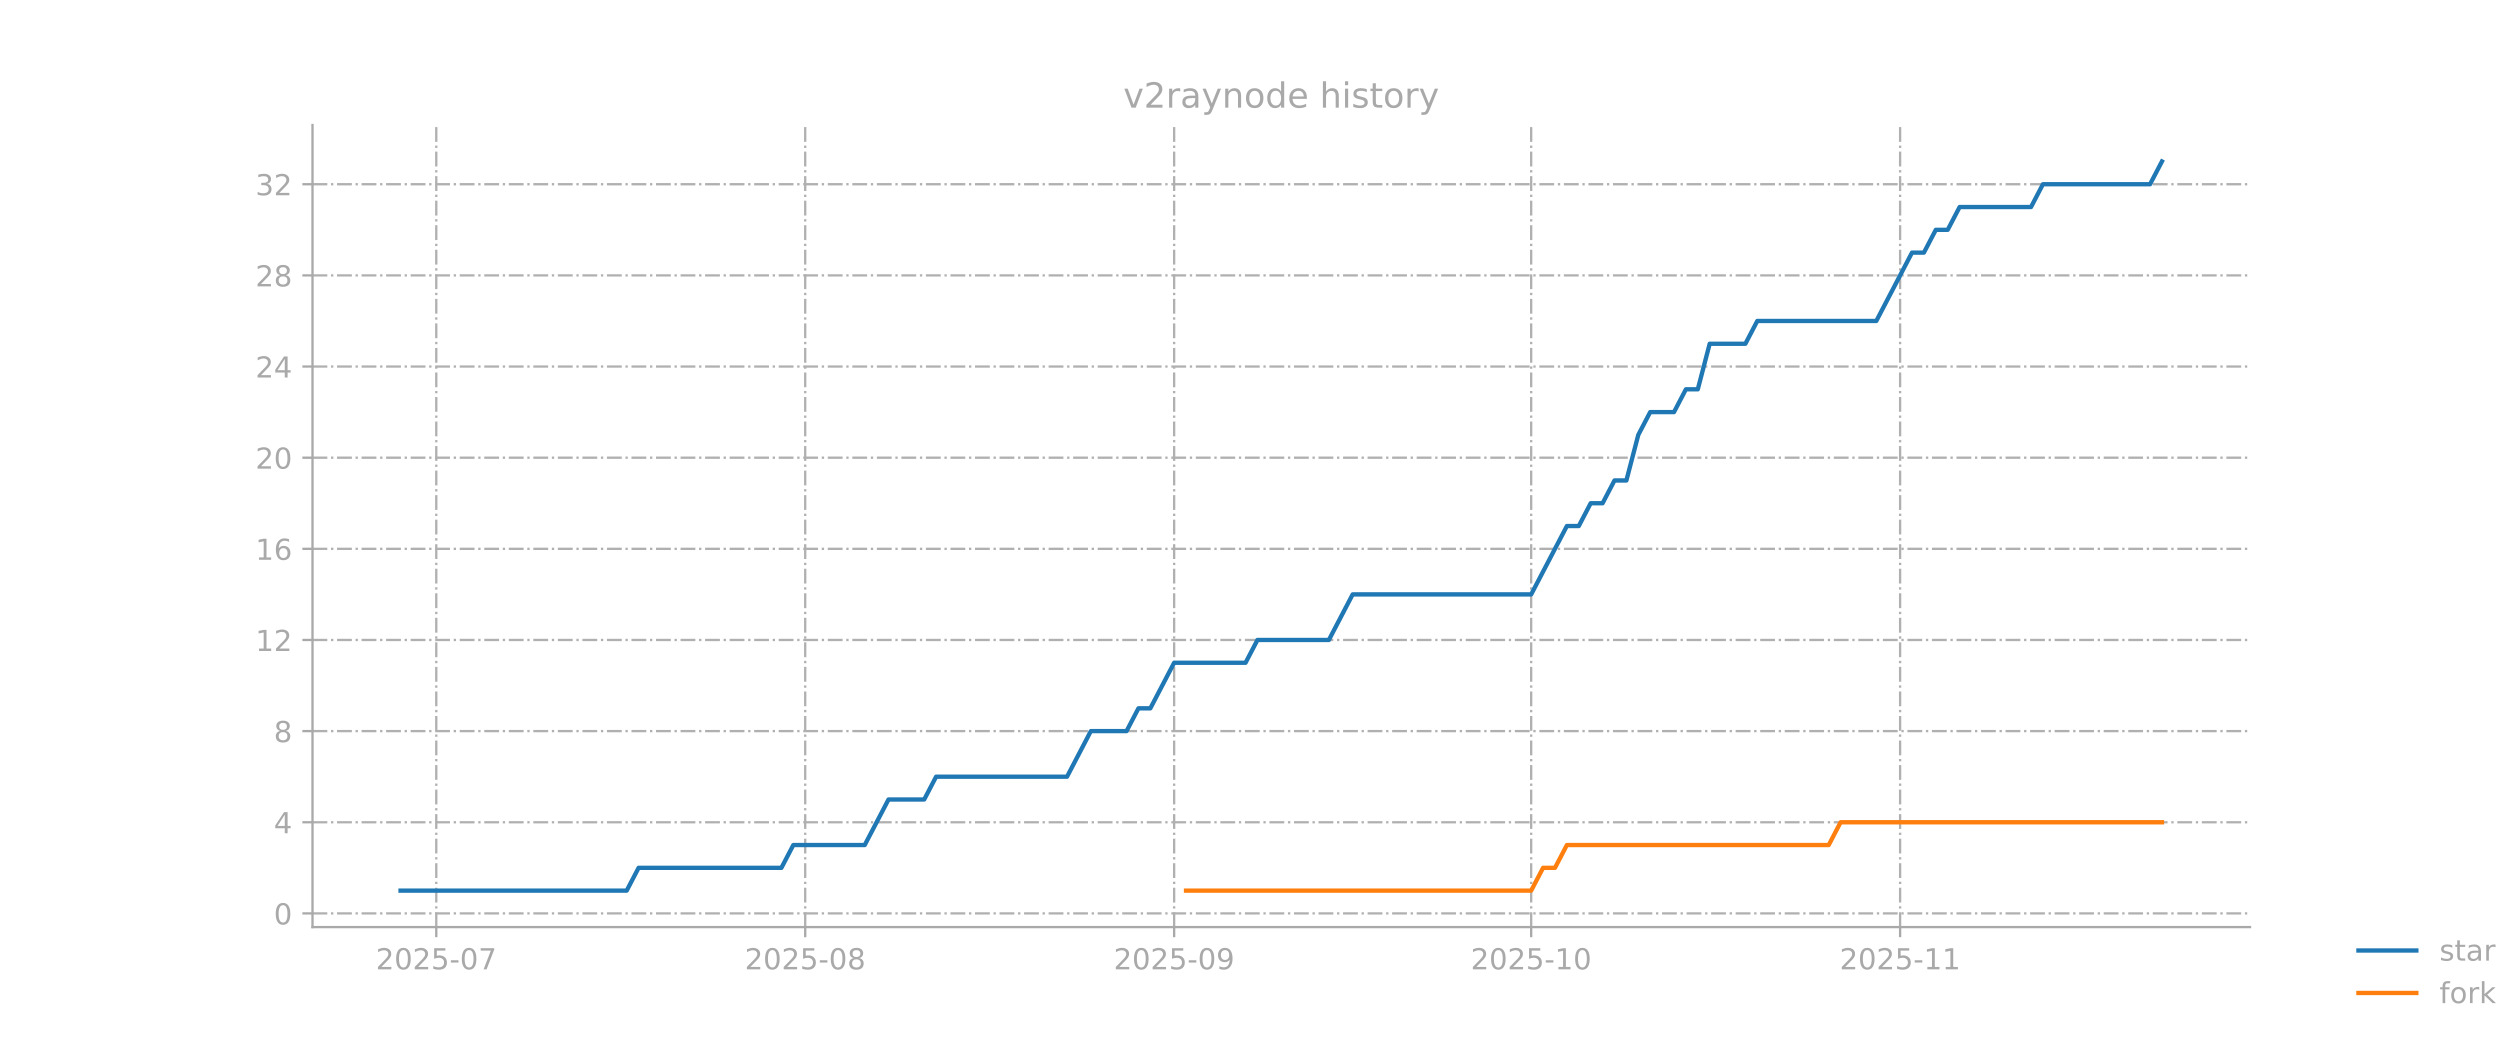
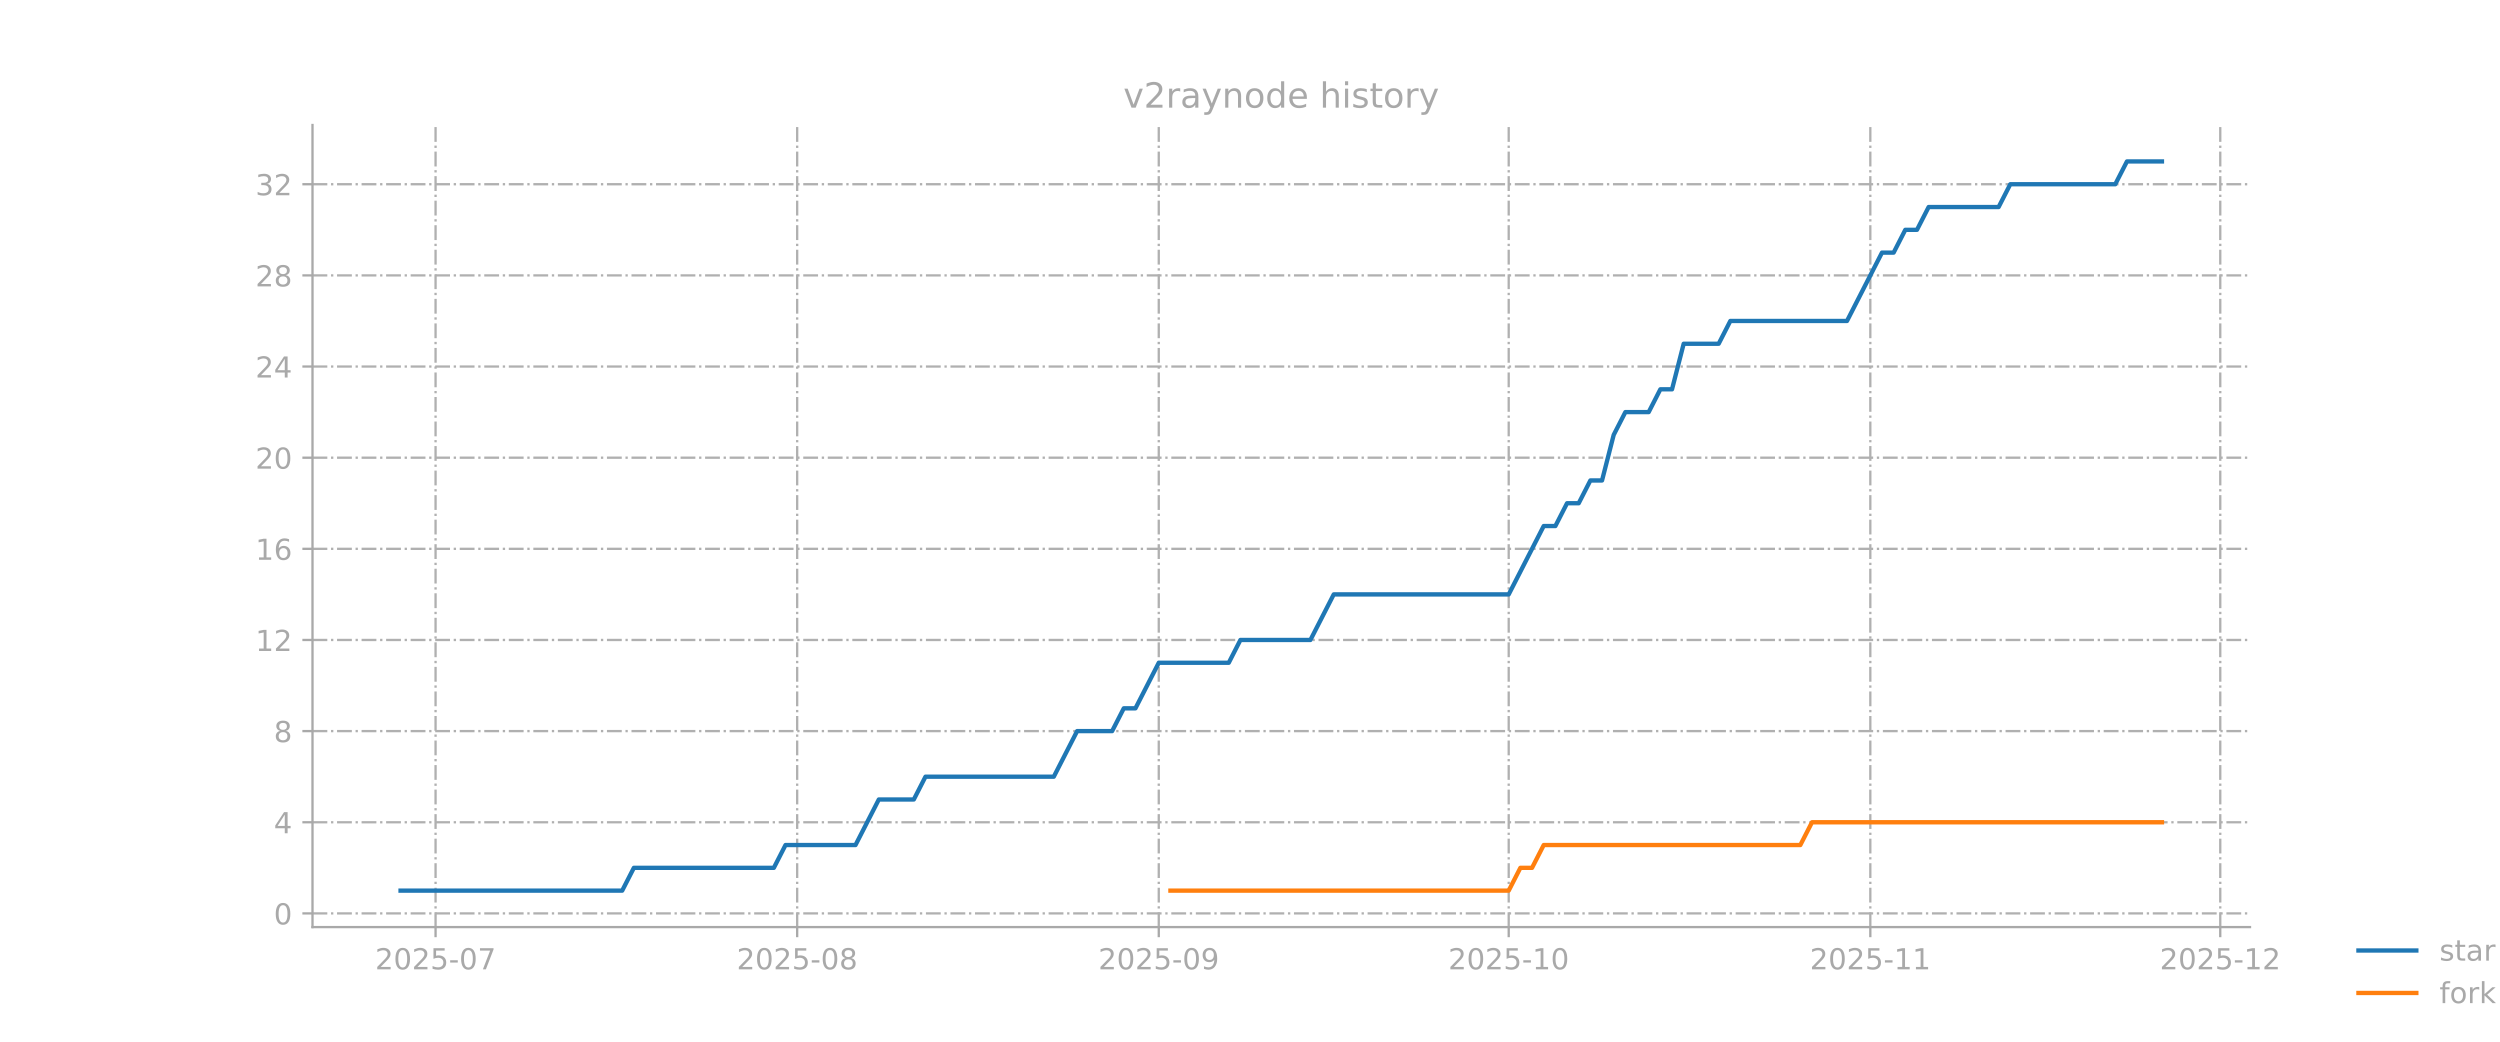
<svg xmlns="http://www.w3.org/2000/svg" xmlns:xlink="http://www.w3.org/1999/xlink" width="864pt" height="360pt" viewBox="0 0 864 360" version="1.1">
  <defs>
    <style type="text/css">*{stroke-linejoin: round; stroke-linecap: butt}</style>
  </defs>
  <g id="figure_1">
    <g id="patch_1">
      <path d="M 0 360  L 864 360  L 864 0  L 0 0  L 0 360  z " style="fill: none; opacity: 0" />
    </g>
    <g id="axes_1">
      <g id="patch_2">
        <path d="M 108 320.4  L 777.6 320.4  L 777.6 43.2  L 108 43.2  L 108 320.4  z " style="fill: none; opacity: 0" />
      </g>
      <g id="matplotlib.axis_1">
        <g id="xtick_1">
          <g id="line2d_1">
-             <path d="M 150.775 320.4  L 150.775 43.2  " clip-path="url(#p8d66e7824c)" style="fill: none; stroke-dasharray: 5.12,1.28,0.8,1.28; stroke-dashoffset: 0; stroke: #b0b0b0; stroke-width: 0.8" />
+             <path d="M 150.53 320.4  L 150.53 43.2  " clip-path="url(#p0780a339f0)" style="fill: none; stroke-dasharray: 5.12,1.28,0.8,1.28; stroke-dashoffset: 0; stroke: #b0b0b0; stroke-width: 0.8" />
          </g>
          <g id="line2d_2">
            <defs>
-               <path id="m108927c6dc" d="M 0 0  L 0 3.5  " style="stroke: #a9a9a9; stroke-width: 0.8" />
+               <path id="mdb9dca6207" d="M 0 0  L 0 3.5  " style="stroke: #a9a9a9; stroke-width: 0.8" />
            </defs>
            <g>
-               <use xlink:href="#m108927c6dc" x="150.775" y="320.4" style="fill: #a9a9a9; stroke: #a9a9a9; stroke-width: 0.8" />
+               <use xlink:href="#mdb9dca6207" x="150.53" y="320.4" style="fill: #a9a9a9; stroke: #a9a9a9; stroke-width: 0.8" />
            </g>
          </g>
          <g id="text_1">
-             <g style="fill: #a9a9a9" transform="translate(129.884 334.9984) scale(0.1 -0.1)">
+             <g style="fill: #a9a9a9" transform="translate(129.6389 334.9984) scale(0.1 -0.1)">
              <defs>
                <path id="DejaVuSans-32" d="M 1228 531  L 3431 531  L 3431 0  L 469 0  L 469 531  Q 828 903 1448 1529  Q 2069 2156 2228 2338  Q 2531 2678 2651 2914  Q 2772 3150 2772 3378  Q 2772 3750 2511 3984  Q 2250 4219 1831 4219  Q 1534 4219 1204 4116  Q 875 4013 500 3803  L 500 4441  Q 881 4594 1212 4672  Q 1544 4750 1819 4750  Q 2544 4750 2975 4387  Q 3406 4025 3406 3419  Q 3406 3131 3298 2873  Q 3191 2616 2906 2266  Q 2828 2175 2409 1742  Q 1991 1309 1228 531  z " transform="scale(0.015625)" />
                <path id="DejaVuSans-30" d="M 2034 4250  Q 1547 4250 1301 3770  Q 1056 3291 1056 2328  Q 1056 1369 1301 889  Q 1547 409 2034 409  Q 2525 409 2770 889  Q 3016 1369 3016 2328  Q 3016 3291 2770 3770  Q 2525 4250 2034 4250  z M 2034 4750  Q 2819 4750 3233 4129  Q 3647 3509 3647 2328  Q 3647 1150 3233 529  Q 2819 -91 2034 -91  Q 1250 -91 836 529  Q 422 1150 422 2328  Q 422 3509 836 4129  Q 1250 4750 2034 4750  z " transform="scale(0.015625)" />
                <path id="DejaVuSans-35" d="M 691 4666  L 3169 4666  L 3169 4134  L 1269 4134  L 1269 2991  Q 1406 3038 1543 3061  Q 1681 3084 1819 3084  Q 2600 3084 3056 2656  Q 3513 2228 3513 1497  Q 3513 744 3044 326  Q 2575 -91 1722 -91  Q 1428 -91 1123 -41  Q 819 9 494 109  L 494 744  Q 775 591 1075 516  Q 1375 441 1709 441  Q 2250 441 2565 725  Q 2881 1009 2881 1497  Q 2881 1984 2565 2268  Q 2250 2553 1709 2553  Q 1456 2553 1204 2497  Q 953 2441 691 2322  L 691 4666  z " transform="scale(0.015625)" />
                <path id="DejaVuSans-2d" d="M 313 2009  L 1997 2009  L 1997 1497  L 313 1497  L 313 2009  z " transform="scale(0.015625)" />
                <path id="DejaVuSans-37" d="M 525 4666  L 3525 4666  L 3525 4397  L 1831 0  L 1172 0  L 2766 4134  L 525 4134  L 525 4666  z " transform="scale(0.015625)" />
              </defs>
              <use xlink:href="#DejaVuSans-32" />
              <use xlink:href="#DejaVuSans-30" transform="translate(63.62305 0)" />
              <use xlink:href="#DejaVuSans-32" transform="translate(127.2461 0)" />
              <use xlink:href="#DejaVuSans-35" transform="translate(190.8691 0)" />
              <use xlink:href="#DejaVuSans-2d" transform="translate(254.4922 0)" />
              <use xlink:href="#DejaVuSans-30" transform="translate(290.5762 0)" />
              <use xlink:href="#DejaVuSans-37" transform="translate(354.1992 0)" />
            </g>
          </g>
        </g>
        <g id="xtick_2">
          <g id="line2d_3">
-             <path d="M 278.279 320.4  L 278.279 43.2  " clip-path="url(#p8d66e7824c)" style="fill: none; stroke-dasharray: 5.12,1.28,0.8,1.28; stroke-dashoffset: 0; stroke: #b0b0b0; stroke-width: 0.8" />
+             <path d="M 275.501 320.4  L 275.501 43.2  " clip-path="url(#p0780a339f0)" style="fill: none; stroke-dasharray: 5.12,1.28,0.8,1.28; stroke-dashoffset: 0; stroke: #b0b0b0; stroke-width: 0.8" />
          </g>
          <g id="line2d_4">
            <g>
-               <use xlink:href="#m108927c6dc" x="278.279" y="320.4" style="fill: #a9a9a9; stroke: #a9a9a9; stroke-width: 0.8" />
+               <use xlink:href="#mdb9dca6207" x="275.501" y="320.4" style="fill: #a9a9a9; stroke: #a9a9a9; stroke-width: 0.8" />
            </g>
          </g>
          <g id="text_2">
-             <g style="fill: #a9a9a9" transform="translate(257.3877 334.9984) scale(0.1 -0.1)">
+             <g style="fill: #a9a9a9" transform="translate(254.6094 334.9984) scale(0.1 -0.1)">
              <defs>
                <path id="DejaVuSans-38" d="M 2034 2216  Q 1584 2216 1326 1975  Q 1069 1734 1069 1313  Q 1069 891 1326 650  Q 1584 409 2034 409  Q 2484 409 2743 651  Q 3003 894 3003 1313  Q 3003 1734 2745 1975  Q 2488 2216 2034 2216  z M 1403 2484  Q 997 2584 770 2862  Q 544 3141 544 3541  Q 544 4100 942 4425  Q 1341 4750 2034 4750  Q 2731 4750 3128 4425  Q 3525 4100 3525 3541  Q 3525 3141 3298 2862  Q 3072 2584 2669 2484  Q 3125 2378 3379 2068  Q 3634 1759 3634 1313  Q 3634 634 3220 271  Q 2806 -91 2034 -91  Q 1263 -91 848 271  Q 434 634 434 1313  Q 434 1759 690 2068  Q 947 2378 1403 2484  z M 1172 3481  Q 1172 3119 1398 2916  Q 1625 2713 2034 2713  Q 2441 2713 2670 2916  Q 2900 3119 2900 3481  Q 2900 3844 2670 4047  Q 2441 4250 2034 4250  Q 1625 4250 1398 4047  Q 1172 3844 1172 3481  z " transform="scale(0.015625)" />
              </defs>
              <use xlink:href="#DejaVuSans-32" />
              <use xlink:href="#DejaVuSans-30" transform="translate(63.62305 0)" />
              <use xlink:href="#DejaVuSans-32" transform="translate(127.2461 0)" />
              <use xlink:href="#DejaVuSans-35" transform="translate(190.8691 0)" />
              <use xlink:href="#DejaVuSans-2d" transform="translate(254.4922 0)" />
              <use xlink:href="#DejaVuSans-30" transform="translate(290.5762 0)" />
              <use xlink:href="#DejaVuSans-38" transform="translate(354.1992 0)" />
            </g>
          </g>
        </g>
        <g id="xtick_3">
          <g id="line2d_5">
-             <path d="M 405.783 320.4  L 405.783 43.2  " clip-path="url(#p8d66e7824c)" style="fill: none; stroke-dasharray: 5.12,1.28,0.8,1.28; stroke-dashoffset: 0; stroke: #b0b0b0; stroke-width: 0.8" />
+             <path d="M 400.471 320.4  L 400.471 43.2  " clip-path="url(#p0780a339f0)" style="fill: none; stroke-dasharray: 5.12,1.28,0.8,1.28; stroke-dashoffset: 0; stroke: #b0b0b0; stroke-width: 0.8" />
          </g>
          <g id="line2d_6">
            <g>
-               <use xlink:href="#m108927c6dc" x="405.783" y="320.4" style="fill: #a9a9a9; stroke: #a9a9a9; stroke-width: 0.8" />
+               <use xlink:href="#mdb9dca6207" x="400.471" y="320.4" style="fill: #a9a9a9; stroke: #a9a9a9; stroke-width: 0.8" />
            </g>
          </g>
          <g id="text_3">
-             <g style="fill: #a9a9a9" transform="translate(384.8914 334.9984) scale(0.1 -0.1)">
+             <g style="fill: #a9a9a9" transform="translate(379.5799 334.9984) scale(0.1 -0.1)">
              <defs>
                <path id="DejaVuSans-39" d="M 703 97  L 703 672  Q 941 559 1184 500  Q 1428 441 1663 441  Q 2288 441 2617 861  Q 2947 1281 2994 2138  Q 2813 1869 2534 1725  Q 2256 1581 1919 1581  Q 1219 1581 811 2004  Q 403 2428 403 3163  Q 403 3881 828 4315  Q 1253 4750 1959 4750  Q 2769 4750 3195 4129  Q 3622 3509 3622 2328  Q 3622 1225 3098 567  Q 2575 -91 1691 -91  Q 1453 -91 1209 -44  Q 966 3 703 97  z M 1959 2075  Q 2384 2075 2632 2365  Q 2881 2656 2881 3163  Q 2881 3666 2632 3958  Q 2384 4250 1959 4250  Q 1534 4250 1286 3958  Q 1038 3666 1038 3163  Q 1038 2656 1286 2365  Q 1534 2075 1959 2075  z " transform="scale(0.015625)" />
              </defs>
              <use xlink:href="#DejaVuSans-32" />
              <use xlink:href="#DejaVuSans-30" transform="translate(63.62305 0)" />
              <use xlink:href="#DejaVuSans-32" transform="translate(127.2461 0)" />
              <use xlink:href="#DejaVuSans-35" transform="translate(190.8691 0)" />
              <use xlink:href="#DejaVuSans-2d" transform="translate(254.4922 0)" />
              <use xlink:href="#DejaVuSans-30" transform="translate(290.5762 0)" />
              <use xlink:href="#DejaVuSans-39" transform="translate(354.1992 0)" />
            </g>
          </g>
        </g>
        <g id="xtick_4">
          <g id="line2d_7">
-             <path d="M 529.173 320.4  L 529.173 43.2  " clip-path="url(#p8d66e7824c)" style="fill: none; stroke-dasharray: 5.12,1.28,0.8,1.28; stroke-dashoffset: 0; stroke: #b0b0b0; stroke-width: 0.8" />
+             <path d="M 521.41 320.4  L 521.41 43.2  " clip-path="url(#p0780a339f0)" style="fill: none; stroke-dasharray: 5.12,1.28,0.8,1.28; stroke-dashoffset: 0; stroke: #b0b0b0; stroke-width: 0.8" />
          </g>
          <g id="line2d_8">
            <g>
-               <use xlink:href="#m108927c6dc" x="529.173" y="320.4" style="fill: #a9a9a9; stroke: #a9a9a9; stroke-width: 0.8" />
+               <use xlink:href="#mdb9dca6207" x="521.41" y="320.4" style="fill: #a9a9a9; stroke: #a9a9a9; stroke-width: 0.8" />
            </g>
          </g>
          <g id="text_4">
-             <g style="fill: #a9a9a9" transform="translate(508.2821 334.9984) scale(0.1 -0.1)">
+             <g style="fill: #a9a9a9" transform="translate(500.5191 334.9984) scale(0.1 -0.1)">
              <defs>
                <path id="DejaVuSans-31" d="M 794 531  L 1825 531  L 1825 4091  L 703 3866  L 703 4441  L 1819 4666  L 2450 4666  L 2450 531  L 3481 531  L 3481 0  L 794 0  L 794 531  z " transform="scale(0.015625)" />
              </defs>
              <use xlink:href="#DejaVuSans-32" />
              <use xlink:href="#DejaVuSans-30" transform="translate(63.62305 0)" />
              <use xlink:href="#DejaVuSans-32" transform="translate(127.2461 0)" />
              <use xlink:href="#DejaVuSans-35" transform="translate(190.8691 0)" />
              <use xlink:href="#DejaVuSans-2d" transform="translate(254.4922 0)" />
              <use xlink:href="#DejaVuSans-31" transform="translate(290.5762 0)" />
              <use xlink:href="#DejaVuSans-30" transform="translate(354.1992 0)" />
            </g>
          </g>
        </g>
        <g id="xtick_5">
          <g id="line2d_9">
-             <path d="M 656.677 320.4  L 656.677 43.2  " clip-path="url(#p8d66e7824c)" style="fill: none; stroke-dasharray: 5.12,1.28,0.8,1.28; stroke-dashoffset: 0; stroke: #b0b0b0; stroke-width: 0.8" />
+             <path d="M 646.381 320.4  L 646.381 43.2  " clip-path="url(#p0780a339f0)" style="fill: none; stroke-dasharray: 5.12,1.28,0.8,1.28; stroke-dashoffset: 0; stroke: #b0b0b0; stroke-width: 0.8" />
          </g>
          <g id="line2d_10">
            <g>
-               <use xlink:href="#m108927c6dc" x="656.677" y="320.4" style="fill: #a9a9a9; stroke: #a9a9a9; stroke-width: 0.8" />
+               <use xlink:href="#mdb9dca6207" x="646.381" y="320.4" style="fill: #a9a9a9; stroke: #a9a9a9; stroke-width: 0.8" />
            </g>
          </g>
          <g id="text_5">
-             <g style="fill: #a9a9a9" transform="translate(635.7857 334.9984) scale(0.1 -0.1)">
+             <g style="fill: #a9a9a9" transform="translate(625.4896 334.9984) scale(0.1 -0.1)">
              <use xlink:href="#DejaVuSans-32" />
              <use xlink:href="#DejaVuSans-30" transform="translate(63.62305 0)" />
              <use xlink:href="#DejaVuSans-32" transform="translate(127.2461 0)" />
              <use xlink:href="#DejaVuSans-35" transform="translate(190.8691 0)" />
              <use xlink:href="#DejaVuSans-2d" transform="translate(254.4922 0)" />
              <use xlink:href="#DejaVuSans-31" transform="translate(290.5762 0)" />
              <use xlink:href="#DejaVuSans-31" transform="translate(354.1992 0)" />
            </g>
          </g>
        </g>
+         <g id="xtick_6">
+           <g id="line2d_11">
+             <path d="M 767.32 320.4  L 767.32 43.2  " clip-path="url(#p0780a339f0)" style="fill: none; stroke-dasharray: 5.12,1.28,0.8,1.28; stroke-dashoffset: 0; stroke: #b0b0b0; stroke-width: 0.8" />
+           </g>
+           <g id="line2d_12">
+             <g>
+               <use xlink:href="#mdb9dca6207" x="767.32" y="320.4" style="fill: #a9a9a9; stroke: #a9a9a9; stroke-width: 0.8" />
+             </g>
+           </g>
+           <g id="text_6">
+             <g style="fill: #a9a9a9" transform="translate(746.4288 334.9984) scale(0.1 -0.1)">
+               <use xlink:href="#DejaVuSans-32" />
+               <use xlink:href="#DejaVuSans-30" transform="translate(63.62305 0)" />
+               <use xlink:href="#DejaVuSans-32" transform="translate(127.2461 0)" />
+               <use xlink:href="#DejaVuSans-35" transform="translate(190.8691 0)" />
+               <use xlink:href="#DejaVuSans-2d" transform="translate(254.4922 0)" />
+               <use xlink:href="#DejaVuSans-31" transform="translate(290.5762 0)" />
+               <use xlink:href="#DejaVuSans-32" transform="translate(354.1992 0)" />
+             </g>
+           </g>
+         </g>
      </g>
      <g id="matplotlib.axis_2">
        <g id="ytick_1">
-           <g id="line2d_11">
-             <path d="M 108 315.675  L 777.6 315.675  " clip-path="url(#p8d66e7824c)" style="fill: none; stroke-dasharray: 5.12,1.28,0.8,1.28; stroke-dashoffset: 0; stroke: #b0b0b0; stroke-width: 0.8" />
-           </g>
-           <g id="line2d_12">
+           <g id="line2d_13">
+             <path d="M 108 315.675  L 777.6 315.675  " clip-path="url(#p0780a339f0)" style="fill: none; stroke-dasharray: 5.12,1.28,0.8,1.28; stroke-dashoffset: 0; stroke: #b0b0b0; stroke-width: 0.8" />
+           </g>
+           <g id="line2d_14">
            <defs>
-               <path id="mb4e9dadda5" d="M 0 0  L -3.5 0  " style="stroke: #a9a9a9; stroke-width: 0.8" />
+               <path id="m53291cb460" d="M 0 0  L -3.5 0  " style="stroke: #a9a9a9; stroke-width: 0.8" />
            </defs>
            <g>
-               <use xlink:href="#mb4e9dadda5" x="108" y="315.675" style="fill: #a9a9a9; stroke: #a9a9a9; stroke-width: 0.8" />
-             </g>
-           </g>
-           <g id="text_6">
+               <use xlink:href="#m53291cb460" x="108" y="315.675" style="fill: #a9a9a9; stroke: #a9a9a9; stroke-width: 0.8" />
+             </g>
+           </g>
+           <g id="text_7">
            <g style="fill: #a9a9a9" transform="translate(94.6375 319.4742) scale(0.1 -0.1)">
              <use xlink:href="#DejaVuSans-30" />
            </g>
          </g>
        </g>
        <g id="ytick_2">
-           <g id="line2d_13">
-             <path d="M 108 284.175  L 777.6 284.175  " clip-path="url(#p8d66e7824c)" style="fill: none; stroke-dasharray: 5.12,1.28,0.8,1.28; stroke-dashoffset: 0; stroke: #b0b0b0; stroke-width: 0.8" />
-           </g>
-           <g id="line2d_14">
-             <g>
-               <use xlink:href="#mb4e9dadda5" x="108" y="284.175" style="fill: #a9a9a9; stroke: #a9a9a9; stroke-width: 0.8" />
-             </g>
-           </g>
-           <g id="text_7">
+           <g id="line2d_15">
+             <path d="M 108 284.175  L 777.6 284.175  " clip-path="url(#p0780a339f0)" style="fill: none; stroke-dasharray: 5.12,1.28,0.8,1.28; stroke-dashoffset: 0; stroke: #b0b0b0; stroke-width: 0.8" />
+           </g>
+           <g id="line2d_16">
+             <g>
+               <use xlink:href="#m53291cb460" x="108" y="284.175" style="fill: #a9a9a9; stroke: #a9a9a9; stroke-width: 0.8" />
+             </g>
+           </g>
+           <g id="text_8">
            <g style="fill: #a9a9a9" transform="translate(94.6375 287.9742) scale(0.1 -0.1)">
              <defs>
                <path id="DejaVuSans-34" d="M 2419 4116  L 825 1625  L 2419 1625  L 2419 4116  z M 2253 4666  L 3047 4666  L 3047 1625  L 3713 1625  L 3713 1100  L 3047 1100  L 3047 0  L 2419 0  L 2419 1100  L 313 1100  L 313 1709  L 2253 4666  z " transform="scale(0.015625)" />
              </defs>
              <use xlink:href="#DejaVuSans-34" />
            </g>
          </g>
        </g>
        <g id="ytick_3">
-           <g id="line2d_15">
-             <path d="M 108 252.675  L 777.6 252.675  " clip-path="url(#p8d66e7824c)" style="fill: none; stroke-dasharray: 5.12,1.28,0.8,1.28; stroke-dashoffset: 0; stroke: #b0b0b0; stroke-width: 0.8" />
-           </g>
-           <g id="line2d_16">
-             <g>
-               <use xlink:href="#mb4e9dadda5" x="108" y="252.675" style="fill: #a9a9a9; stroke: #a9a9a9; stroke-width: 0.8" />
-             </g>
-           </g>
-           <g id="text_8">
+           <g id="line2d_17">
+             <path d="M 108 252.675  L 777.6 252.675  " clip-path="url(#p0780a339f0)" style="fill: none; stroke-dasharray: 5.12,1.28,0.8,1.28; stroke-dashoffset: 0; stroke: #b0b0b0; stroke-width: 0.8" />
+           </g>
+           <g id="line2d_18">
+             <g>
+               <use xlink:href="#m53291cb460" x="108" y="252.675" style="fill: #a9a9a9; stroke: #a9a9a9; stroke-width: 0.8" />
+             </g>
+           </g>
+           <g id="text_9">
            <g style="fill: #a9a9a9" transform="translate(94.6375 256.4742) scale(0.1 -0.1)">
              <use xlink:href="#DejaVuSans-38" />
            </g>
          </g>
        </g>
        <g id="ytick_4">
-           <g id="line2d_17">
-             <path d="M 108 221.175  L 777.6 221.175  " clip-path="url(#p8d66e7824c)" style="fill: none; stroke-dasharray: 5.12,1.28,0.8,1.28; stroke-dashoffset: 0; stroke: #b0b0b0; stroke-width: 0.8" />
-           </g>
-           <g id="line2d_18">
-             <g>
-               <use xlink:href="#mb4e9dadda5" x="108" y="221.175" style="fill: #a9a9a9; stroke: #a9a9a9; stroke-width: 0.8" />
-             </g>
-           </g>
-           <g id="text_9">
+           <g id="line2d_19">
+             <path d="M 108 221.175  L 777.6 221.175  " clip-path="url(#p0780a339f0)" style="fill: none; stroke-dasharray: 5.12,1.28,0.8,1.28; stroke-dashoffset: 0; stroke: #b0b0b0; stroke-width: 0.8" />
+           </g>
+           <g id="line2d_20">
+             <g>
+               <use xlink:href="#m53291cb460" x="108" y="221.175" style="fill: #a9a9a9; stroke: #a9a9a9; stroke-width: 0.8" />
+             </g>
+           </g>
+           <g id="text_10">
            <g style="fill: #a9a9a9" transform="translate(88.275 224.9742) scale(0.1 -0.1)">
              <use xlink:href="#DejaVuSans-31" />
              <use xlink:href="#DejaVuSans-32" transform="translate(63.62305 0)" />
            </g>
          </g>
        </g>
        <g id="ytick_5">
-           <g id="line2d_19">
-             <path d="M 108 189.675  L 777.6 189.675  " clip-path="url(#p8d66e7824c)" style="fill: none; stroke-dasharray: 5.12,1.28,0.8,1.28; stroke-dashoffset: 0; stroke: #b0b0b0; stroke-width: 0.8" />
-           </g>
-           <g id="line2d_20">
-             <g>
-               <use xlink:href="#mb4e9dadda5" x="108" y="189.675" style="fill: #a9a9a9; stroke: #a9a9a9; stroke-width: 0.8" />
-             </g>
-           </g>
-           <g id="text_10">
+           <g id="line2d_21">
+             <path d="M 108 189.675  L 777.6 189.675  " clip-path="url(#p0780a339f0)" style="fill: none; stroke-dasharray: 5.12,1.28,0.8,1.28; stroke-dashoffset: 0; stroke: #b0b0b0; stroke-width: 0.8" />
+           </g>
+           <g id="line2d_22">
+             <g>
+               <use xlink:href="#m53291cb460" x="108" y="189.675" style="fill: #a9a9a9; stroke: #a9a9a9; stroke-width: 0.8" />
+             </g>
+           </g>
+           <g id="text_11">
            <g style="fill: #a9a9a9" transform="translate(88.275 193.4742) scale(0.1 -0.1)">
              <defs>
                <path id="DejaVuSans-36" d="M 2113 2584  Q 1688 2584 1439 2293  Q 1191 2003 1191 1497  Q 1191 994 1439 701  Q 1688 409 2113 409  Q 2538 409 2786 701  Q 3034 994 3034 1497  Q 3034 2003 2786 2293  Q 2538 2584 2113 2584  z M 3366 4563  L 3366 3988  Q 3128 4100 2886 4159  Q 2644 4219 2406 4219  Q 1781 4219 1451 3797  Q 1122 3375 1075 2522  Q 1259 2794 1537 2939  Q 1816 3084 2150 3084  Q 2853 3084 3261 2657  Q 3669 2231 3669 1497  Q 3669 778 3244 343  Q 2819 -91 2113 -91  Q 1303 -91 875 529  Q 447 1150 447 2328  Q 447 3434 972 4092  Q 1497 4750 2381 4750  Q 2619 4750 2861 4703  Q 3103 4656 3366 4563  z " transform="scale(0.015625)" />
              </defs>
              <use xlink:href="#DejaVuSans-31" />
              <use xlink:href="#DejaVuSans-36" transform="translate(63.62305 0)" />
            </g>
          </g>
        </g>
        <g id="ytick_6">
-           <g id="line2d_21">
-             <path d="M 108 158.175  L 777.6 158.175  " clip-path="url(#p8d66e7824c)" style="fill: none; stroke-dasharray: 5.12,1.28,0.8,1.28; stroke-dashoffset: 0; stroke: #b0b0b0; stroke-width: 0.8" />
-           </g>
-           <g id="line2d_22">
-             <g>
-               <use xlink:href="#mb4e9dadda5" x="108" y="158.175" style="fill: #a9a9a9; stroke: #a9a9a9; stroke-width: 0.8" />
-             </g>
-           </g>
-           <g id="text_11">
+           <g id="line2d_23">
+             <path d="M 108 158.175  L 777.6 158.175  " clip-path="url(#p0780a339f0)" style="fill: none; stroke-dasharray: 5.12,1.28,0.8,1.28; stroke-dashoffset: 0; stroke: #b0b0b0; stroke-width: 0.8" />
+           </g>
+           <g id="line2d_24">
+             <g>
+               <use xlink:href="#m53291cb460" x="108" y="158.175" style="fill: #a9a9a9; stroke: #a9a9a9; stroke-width: 0.8" />
+             </g>
+           </g>
+           <g id="text_12">
            <g style="fill: #a9a9a9" transform="translate(88.275 161.9742) scale(0.1 -0.1)">
              <use xlink:href="#DejaVuSans-32" />
              <use xlink:href="#DejaVuSans-30" transform="translate(63.62305 0)" />
            </g>
          </g>
        </g>
        <g id="ytick_7">
-           <g id="line2d_23">
-             <path d="M 108 126.675  L 777.6 126.675  " clip-path="url(#p8d66e7824c)" style="fill: none; stroke-dasharray: 5.12,1.28,0.8,1.28; stroke-dashoffset: 0; stroke: #b0b0b0; stroke-width: 0.8" />
-           </g>
-           <g id="line2d_24">
-             <g>
-               <use xlink:href="#mb4e9dadda5" x="108" y="126.675" style="fill: #a9a9a9; stroke: #a9a9a9; stroke-width: 0.8" />
-             </g>
-           </g>
-           <g id="text_12">
+           <g id="line2d_25">
+             <path d="M 108 126.675  L 777.6 126.675  " clip-path="url(#p0780a339f0)" style="fill: none; stroke-dasharray: 5.12,1.28,0.8,1.28; stroke-dashoffset: 0; stroke: #b0b0b0; stroke-width: 0.8" />
+           </g>
+           <g id="line2d_26">
+             <g>
+               <use xlink:href="#m53291cb460" x="108" y="126.675" style="fill: #a9a9a9; stroke: #a9a9a9; stroke-width: 0.8" />
+             </g>
+           </g>
+           <g id="text_13">
            <g style="fill: #a9a9a9" transform="translate(88.275 130.4742) scale(0.1 -0.1)">
              <use xlink:href="#DejaVuSans-32" />
              <use xlink:href="#DejaVuSans-34" transform="translate(63.62305 0)" />
            </g>
          </g>
        </g>
        <g id="ytick_8">
-           <g id="line2d_25">
-             <path d="M 108 95.175  L 777.6 95.175  " clip-path="url(#p8d66e7824c)" style="fill: none; stroke-dasharray: 5.12,1.28,0.8,1.28; stroke-dashoffset: 0; stroke: #b0b0b0; stroke-width: 0.8" />
-           </g>
-           <g id="line2d_26">
-             <g>
-               <use xlink:href="#mb4e9dadda5" x="108" y="95.175" style="fill: #a9a9a9; stroke: #a9a9a9; stroke-width: 0.8" />
-             </g>
-           </g>
-           <g id="text_13">
+           <g id="line2d_27">
+             <path d="M 108 95.175  L 777.6 95.175  " clip-path="url(#p0780a339f0)" style="fill: none; stroke-dasharray: 5.12,1.28,0.8,1.28; stroke-dashoffset: 0; stroke: #b0b0b0; stroke-width: 0.8" />
+           </g>
+           <g id="line2d_28">
+             <g>
+               <use xlink:href="#m53291cb460" x="108" y="95.175" style="fill: #a9a9a9; stroke: #a9a9a9; stroke-width: 0.8" />
+             </g>
+           </g>
+           <g id="text_14">
            <g style="fill: #a9a9a9" transform="translate(88.275 98.97422) scale(0.1 -0.1)">
              <use xlink:href="#DejaVuSans-32" />
              <use xlink:href="#DejaVuSans-38" transform="translate(63.62305 0)" />
            </g>
          </g>
        </g>
        <g id="ytick_9">
-           <g id="line2d_27">
-             <path d="M 108 63.675  L 777.6 63.675  " clip-path="url(#p8d66e7824c)" style="fill: none; stroke-dasharray: 5.12,1.28,0.8,1.28; stroke-dashoffset: 0; stroke: #b0b0b0; stroke-width: 0.8" />
-           </g>
-           <g id="line2d_28">
-             <g>
-               <use xlink:href="#mb4e9dadda5" x="108" y="63.675" style="fill: #a9a9a9; stroke: #a9a9a9; stroke-width: 0.8" />
-             </g>
-           </g>
-           <g id="text_14">
+           <g id="line2d_29">
+             <path d="M 108 63.675  L 777.6 63.675  " clip-path="url(#p0780a339f0)" style="fill: none; stroke-dasharray: 5.12,1.28,0.8,1.28; stroke-dashoffset: 0; stroke: #b0b0b0; stroke-width: 0.8" />
+           </g>
+           <g id="line2d_30">
+             <g>
+               <use xlink:href="#m53291cb460" x="108" y="63.675" style="fill: #a9a9a9; stroke: #a9a9a9; stroke-width: 0.8" />
+             </g>
+           </g>
+           <g id="text_15">
            <g style="fill: #a9a9a9" transform="translate(88.275 67.47422) scale(0.1 -0.1)">
              <defs>
                <path id="DejaVuSans-33" d="M 2597 2516  Q 3050 2419 3304 2112  Q 3559 1806 3559 1356  Q 3559 666 3084 287  Q 2609 -91 1734 -91  Q 1441 -91 1130 -33  Q 819 25 488 141  L 488 750  Q 750 597 1062 519  Q 1375 441 1716 441  Q 2309 441 2620 675  Q 2931 909 2931 1356  Q 2931 1769 2642 2001  Q 2353 2234 1838 2234  L 1294 2234  L 1294 2753  L 1863 2753  Q 2328 2753 2575 2939  Q 2822 3125 2822 3475  Q 2822 3834 2567 4026  Q 2313 4219 1838 4219  Q 1578 4219 1281 4162  Q 984 4106 628 3988  L 628 4550  Q 988 4650 1302 4700  Q 1616 4750 1894 4750  Q 2613 4750 3031 4423  Q 3450 4097 3450 3541  Q 3450 3153 3228 2886  Q 3006 2619 2597 2516  z " transform="scale(0.015625)" />
              </defs>
              <use xlink:href="#DejaVuSans-33" />
              <use xlink:href="#DejaVuSans-32" transform="translate(63.62305 0)" />
            </g>
          </g>
        </g>
      </g>
-       <g id="line2d_29">
-         <path d="M 138.436 307.8  L 216.584 307.8  L 220.697 299.925  L 270.053 299.925  L 274.166 292.05  L 298.844 292.05  L 307.07 276.3  L 319.409 276.3  L 323.522 268.425  L 368.766 268.425  L 376.992 252.675  L 389.331 252.675  L 393.444 244.8  L 397.557 244.8  L 405.783 229.05  L 430.461 229.05  L 434.574 221.175  L 459.252 221.175  L 467.478 205.425  L 529.173 205.425  L 541.513 181.8  L 545.626 181.8  L 549.739 173.925  L 553.852 173.925  L 557.965 166.05  L 562.078 166.05  L 566.191 150.3  L 570.304 142.425  L 578.53 142.425  L 582.643 134.55  L 586.756 134.55  L 590.869 118.8  L 603.208 118.8  L 607.321 110.925  L 648.451 110.925  L 660.79 87.3  L 664.903 87.3  L 669.016 79.425  L 673.129 79.425  L 677.242 71.55  L 701.92 71.55  L 706.033 63.675  L 743.051 63.675  L 747.164 55.8  L 747.164 55.8  " clip-path="url(#p8d66e7824c)" style="fill: none; stroke: #1f77b4; stroke-width: 1.5; stroke-linecap: square" />
-       </g>
-       <g id="line2d_30">
-         <path d="M 409.896 307.8  L 414.009 307.8  L 418.122 307.8  L 422.235 307.8  L 426.348 307.8  L 430.461 307.8  L 434.574 307.8  L 438.687 307.8  L 442.8 307.8  L 446.913 307.8  L 451.026 307.8  L 455.139 307.8  L 459.252 307.8  L 463.365 307.8  L 467.478 307.8  L 471.591 307.8  L 475.704 307.8  L 479.817 307.8  L 483.93 307.8  L 488.043 307.8  L 492.156 307.8  L 496.269 307.8  L 500.382 307.8  L 504.495 307.8  L 508.608 307.8  L 512.721 307.8  L 516.834 307.8  L 520.947 307.8  L 525.06 307.8  L 529.173 307.8  L 533.286 299.925  L 537.4 299.925  L 541.513 292.05  L 545.626 292.05  L 549.739 292.05  L 553.852 292.05  L 557.965 292.05  L 562.078 292.05  L 566.191 292.05  L 570.304 292.05  L 574.417 292.05  L 578.53 292.05  L 582.643 292.05  L 586.756 292.05  L 590.869 292.05  L 594.982 292.05  L 599.095 292.05  L 603.208 292.05  L 607.321 292.05  L 611.434 292.05  L 615.547 292.05  L 619.66 292.05  L 623.773 292.05  L 627.886 292.05  L 631.999 292.05  L 636.112 284.175  L 640.225 284.175  L 644.338 284.175  L 648.451 284.175  L 652.564 284.175  L 656.677 284.175  L 660.79 284.175  L 664.903 284.175  L 669.016 284.175  L 673.129 284.175  L 677.242 284.175  L 681.355 284.175  L 685.468 284.175  L 689.581 284.175  L 693.694 284.175  L 697.807 284.175  L 701.92 284.175  L 706.033 284.175  L 710.146 284.175  L 714.259 284.175  L 718.372 284.175  L 722.486 284.175  L 726.599 284.175  L 730.712 284.175  L 734.825 284.175  L 738.938 284.175  L 743.051 284.175  L 747.164 284.175  " clip-path="url(#p8d66e7824c)" style="fill: none; stroke: #ff7f0e; stroke-width: 1.5; stroke-linecap: square" />
+       <g id="line2d_31">
+         <path d="M 138.436 307.8  L 215.031 307.8  L 219.062 299.925  L 267.438 299.925  L 271.469 292.05  L 295.657 292.05  L 303.72 276.3  L 315.814 276.3  L 319.845 268.425  L 364.19 268.425  L 372.252 252.675  L 384.346 252.675  L 388.377 244.8  L 392.409 244.8  L 400.471 229.05  L 424.659 229.05  L 428.69 221.175  L 452.878 221.175  L 460.941 205.425  L 521.41 205.425  L 533.504 181.8  L 537.536 181.8  L 541.567 173.925  L 545.598 173.925  L 549.63 166.05  L 553.661 166.05  L 557.692 150.3  L 561.724 142.425  L 569.786 142.425  L 573.817 134.55  L 577.849 134.55  L 581.88 118.8  L 593.974 118.8  L 598.005 110.925  L 638.318 110.925  L 650.412 87.3  L 654.444 87.3  L 658.475 79.425  L 662.506 79.425  L 666.538 71.55  L 690.725 71.55  L 694.757 63.675  L 731.038 63.675  L 735.07 55.8  L 747.164 55.8  L 747.164 55.8  " clip-path="url(#p0780a339f0)" style="fill: none; stroke: #1f77b4; stroke-width: 1.5; stroke-linecap: square" />
+       </g>
+       <g id="line2d_32">
+         <path d="M 404.503 307.8  L 408.534 307.8  L 412.565 307.8  L 416.597 307.8  L 420.628 307.8  L 424.659 307.8  L 428.69 307.8  L 432.722 307.8  L 436.753 307.8  L 440.784 307.8  L 444.816 307.8  L 448.847 307.8  L 452.878 307.8  L 456.91 307.8  L 460.941 307.8  L 464.972 307.8  L 469.003 307.8  L 473.035 307.8  L 477.066 307.8  L 481.097 307.8  L 485.129 307.8  L 489.16 307.8  L 493.191 307.8  L 497.223 307.8  L 501.254 307.8  L 505.285 307.8  L 509.317 307.8  L 513.348 307.8  L 517.379 307.8  L 521.41 307.8  L 525.442 299.925  L 529.473 299.925  L 533.504 292.05  L 537.536 292.05  L 541.567 292.05  L 545.598 292.05  L 549.63 292.05  L 553.661 292.05  L 557.692 292.05  L 561.724 292.05  L 565.755 292.05  L 569.786 292.05  L 573.817 292.05  L 577.849 292.05  L 581.88 292.05  L 585.911 292.05  L 589.943 292.05  L 593.974 292.05  L 598.005 292.05  L 602.037 292.05  L 606.068 292.05  L 610.099 292.05  L 614.131 292.05  L 618.162 292.05  L 622.193 292.05  L 626.224 284.175  L 630.256 284.175  L 634.287 284.175  L 638.318 284.175  L 642.35 284.175  L 646.381 284.175  L 650.412 284.175  L 654.444 284.175  L 658.475 284.175  L 662.506 284.175  L 666.538 284.175  L 670.569 284.175  L 674.6 284.175  L 678.631 284.175  L 682.663 284.175  L 686.694 284.175  L 690.725 284.175  L 694.757 284.175  L 698.788 284.175  L 702.819 284.175  L 706.851 284.175  L 710.882 284.175  L 714.913 284.175  L 718.944 284.175  L 722.976 284.175  L 727.007 284.175  L 731.038 284.175  L 735.07 284.175  L 739.101 284.175  L 743.132 284.175  L 747.164 284.175  " clip-path="url(#p0780a339f0)" style="fill: none; stroke: #ff7f0e; stroke-width: 1.5; stroke-linecap: square" />
      </g>
      <g id="patch_3">
        <path d="M 108 320.4  L 108 43.2  " style="fill: none; stroke: #a9a9a9; stroke-width: 0.8; stroke-linejoin: miter; stroke-linecap: square" />
      </g>
      <g id="patch_4">
        <path d="M 777.6 320.4  L 777.6 43.2  " style="fill: none" />
      </g>
      <g id="patch_5">
        <path d="M 108 320.4  L 777.6 320.4  " style="fill: none; stroke: #a9a9a9; stroke-width: 0.8; stroke-linejoin: miter; stroke-linecap: square" />
      </g>
      <g id="patch_6">
        <path d="M 108 43.2  L 777.6 43.2  " style="fill: none" />
      </g>
-       <g id="text_15">
+       <g id="text_16">
        <g style="fill: #a9a9a9" transform="translate(388.2188 37.2) scale(0.12 -0.12)">
          <defs>
            <path id="DejaVuSans-76" d="M 191 3500  L 800 3500  L 1894 563  L 2988 3500  L 3597 3500  L 2284 0  L 1503 0  L 191 3500  z " transform="scale(0.015625)" />
            <path id="DejaVuSans-72" d="M 2631 2963  Q 2534 3019 2420 3045  Q 2306 3072 2169 3072  Q 1681 3072 1420 2755  Q 1159 2438 1159 1844  L 1159 0  L 581 0  L 581 3500  L 1159 3500  L 1159 2956  Q 1341 3275 1631 3429  Q 1922 3584 2338 3584  Q 2397 3584 2469 3576  Q 2541 3569 2628 3553  L 2631 2963  z " transform="scale(0.015625)" />
            <path id="DejaVuSans-61" d="M 2194 1759  Q 1497 1759 1228 1600  Q 959 1441 959 1056  Q 959 750 1161 570  Q 1363 391 1709 391  Q 2188 391 2477 730  Q 2766 1069 2766 1631  L 2766 1759  L 2194 1759  z M 3341 1997  L 3341 0  L 2766 0  L 2766 531  Q 2569 213 2275 61  Q 1981 -91 1556 -91  Q 1019 -91 701 211  Q 384 513 384 1019  Q 384 1609 779 1909  Q 1175 2209 1959 2209  L 2766 2209  L 2766 2266  Q 2766 2663 2505 2880  Q 2244 3097 1772 3097  Q 1472 3097 1187 3025  Q 903 2953 641 2809  L 641 3341  Q 956 3463 1253 3523  Q 1550 3584 1831 3584  Q 2591 3584 2966 3190  Q 3341 2797 3341 1997  z " transform="scale(0.015625)" />
            <path id="DejaVuSans-79" d="M 2059 -325  Q 1816 -950 1584 -1140  Q 1353 -1331 966 -1331  L 506 -1331  L 506 -850  L 844 -850  Q 1081 -850 1212 -737  Q 1344 -625 1503 -206  L 1606 56  L 191 3500  L 800 3500  L 1894 763  L 2988 3500  L 3597 3500  L 2059 -325  z " transform="scale(0.015625)" />
            <path id="DejaVuSans-6e" d="M 3513 2113  L 3513 0  L 2938 0  L 2938 2094  Q 2938 2591 2744 2837  Q 2550 3084 2163 3084  Q 1697 3084 1428 2787  Q 1159 2491 1159 1978  L 1159 0  L 581 0  L 581 3500  L 1159 3500  L 1159 2956  Q 1366 3272 1645 3428  Q 1925 3584 2291 3584  Q 2894 3584 3203 3211  Q 3513 2838 3513 2113  z " transform="scale(0.015625)" />
            <path id="DejaVuSans-6f" d="M 1959 3097  Q 1497 3097 1228 2736  Q 959 2375 959 1747  Q 959 1119 1226 758  Q 1494 397 1959 397  Q 2419 397 2687 759  Q 2956 1122 2956 1747  Q 2956 2369 2687 2733  Q 2419 3097 1959 3097  z M 1959 3584  Q 2709 3584 3137 3096  Q 3566 2609 3566 1747  Q 3566 888 3137 398  Q 2709 -91 1959 -91  Q 1206 -91 779 398  Q 353 888 353 1747  Q 353 2609 779 3096  Q 1206 3584 1959 3584  z " transform="scale(0.015625)" />
            <path id="DejaVuSans-64" d="M 2906 2969  L 2906 4863  L 3481 4863  L 3481 0  L 2906 0  L 2906 525  Q 2725 213 2448 61  Q 2172 -91 1784 -91  Q 1150 -91 751 415  Q 353 922 353 1747  Q 353 2572 751 3078  Q 1150 3584 1784 3584  Q 2172 3584 2448 3432  Q 2725 3281 2906 2969  z M 947 1747  Q 947 1113 1208 752  Q 1469 391 1925 391  Q 2381 391 2643 752  Q 2906 1113 2906 1747  Q 2906 2381 2643 2742  Q 2381 3103 1925 3103  Q 1469 3103 1208 2742  Q 947 2381 947 1747  z " transform="scale(0.015625)" />
            <path id="DejaVuSans-65" d="M 3597 1894  L 3597 1613  L 953 1613  Q 991 1019 1311 708  Q 1631 397 2203 397  Q 2534 397 2845 478  Q 3156 559 3463 722  L 3463 178  Q 3153 47 2828 -22  Q 2503 -91 2169 -91  Q 1331 -91 842 396  Q 353 884 353 1716  Q 353 2575 817 3079  Q 1281 3584 2069 3584  Q 2775 3584 3186 3129  Q 3597 2675 3597 1894  z M 3022 2063  Q 3016 2534 2758 2815  Q 2500 3097 2075 3097  Q 1594 3097 1305 2825  Q 1016 2553 972 2059  L 3022 2063  z " transform="scale(0.015625)" />
            <path id="DejaVuSans-20" transform="scale(0.015625)" />
            <path id="DejaVuSans-68" d="M 3513 2113  L 3513 0  L 2938 0  L 2938 2094  Q 2938 2591 2744 2837  Q 2550 3084 2163 3084  Q 1697 3084 1428 2787  Q 1159 2491 1159 1978  L 1159 0  L 581 0  L 581 4863  L 1159 4863  L 1159 2956  Q 1366 3272 1645 3428  Q 1925 3584 2291 3584  Q 2894 3584 3203 3211  Q 3513 2838 3513 2113  z " transform="scale(0.015625)" />
            <path id="DejaVuSans-69" d="M 603 3500  L 1178 3500  L 1178 0  L 603 0  L 603 3500  z M 603 4863  L 1178 4863  L 1178 4134  L 603 4134  L 603 4863  z " transform="scale(0.015625)" />
            <path id="DejaVuSans-73" d="M 2834 3397  L 2834 2853  Q 2591 2978 2328 3040  Q 2066 3103 1784 3103  Q 1356 3103 1142 2972  Q 928 2841 928 2578  Q 928 2378 1081 2264  Q 1234 2150 1697 2047  L 1894 2003  Q 2506 1872 2764 1633  Q 3022 1394 3022 966  Q 3022 478 2636 193  Q 2250 -91 1575 -91  Q 1294 -91 989 -36  Q 684 19 347 128  L 347 722  Q 666 556 975 473  Q 1284 391 1588 391  Q 1994 391 2212 530  Q 2431 669 2431 922  Q 2431 1156 2273 1281  Q 2116 1406 1581 1522  L 1381 1569  Q 847 1681 609 1914  Q 372 2147 372 2553  Q 372 3047 722 3315  Q 1072 3584 1716 3584  Q 2034 3584 2315 3537  Q 2597 3491 2834 3397  z " transform="scale(0.015625)" />
            <path id="DejaVuSans-74" d="M 1172 4494  L 1172 3500  L 2356 3500  L 2356 3053  L 1172 3053  L 1172 1153  Q 1172 725 1289 603  Q 1406 481 1766 481  L 2356 481  L 2356 0  L 1766 0  Q 1100 0 847 248  Q 594 497 594 1153  L 594 3053  L 172 3053  L 172 3500  L 594 3500  L 594 4494  L 1172 4494  z " transform="scale(0.015625)" />
          </defs>
          <use xlink:href="#DejaVuSans-76" />
          <use xlink:href="#DejaVuSans-32" transform="translate(59.17969 0)" />
          <use xlink:href="#DejaVuSans-72" transform="translate(122.8027 0)" />
          <use xlink:href="#DejaVuSans-61" transform="translate(163.916 0)" />
          <use xlink:href="#DejaVuSans-79" transform="translate(225.1953 0)" />
          <use xlink:href="#DejaVuSans-6e" transform="translate(284.375 0)" />
          <use xlink:href="#DejaVuSans-6f" transform="translate(347.7539 0)" />
          <use xlink:href="#DejaVuSans-64" transform="translate(408.9355 0)" />
          <use xlink:href="#DejaVuSans-65" transform="translate(472.4121 0)" />
          <use xlink:href="#DejaVuSans-20" transform="translate(533.9355 0)" />
          <use xlink:href="#DejaVuSans-68" transform="translate(565.7227 0)" />
          <use xlink:href="#DejaVuSans-69" transform="translate(629.1016 0)" />
          <use xlink:href="#DejaVuSans-73" transform="translate(656.8848 0)" />
          <use xlink:href="#DejaVuSans-74" transform="translate(708.9844 0)" />
          <use xlink:href="#DejaVuSans-6f" transform="translate(748.1934 0)" />
          <use xlink:href="#DejaVuSans-72" transform="translate(809.375 0)" />
          <use xlink:href="#DejaVuSans-79" transform="translate(850.4883 0)" />
        </g>
      </g>
      <g id="legend_1">
-         <g id="line2d_31">
+         <g id="line2d_33">
          <path d="M 815.08 328.498  L 825.08 328.498  L 835.08 328.498  " style="fill: none; stroke: #1f77b4; stroke-width: 1.5; stroke-linecap: square" />
        </g>
-         <g id="text_16">
+         <g id="text_17">
          <g style="fill: #a9a9a9" transform="translate(843.08 331.9984) scale(0.1 -0.1)">
            <use xlink:href="#DejaVuSans-73" />
            <use xlink:href="#DejaVuSans-74" transform="translate(52.09961 0)" />
            <use xlink:href="#DejaVuSans-61" transform="translate(91.30859 0)" />
            <use xlink:href="#DejaVuSans-72" transform="translate(152.5879 0)" />
          </g>
        </g>
-         <g id="line2d_32">
+         <g id="line2d_34">
          <path d="M 815.08 343.177  L 825.08 343.177  L 835.08 343.177  " style="fill: none; stroke: #ff7f0e; stroke-width: 1.5; stroke-linecap: square" />
        </g>
-         <g id="text_17">
+         <g id="text_18">
          <g style="fill: #a9a9a9" transform="translate(843.08 346.6766) scale(0.1 -0.1)">
            <defs>
              <path id="DejaVuSans-66" d="M 2375 4863  L 2375 4384  L 1825 4384  Q 1516 4384 1395 4259  Q 1275 4134 1275 3809  L 1275 3500  L 2222 3500  L 2222 3053  L 1275 3053  L 1275 0  L 697 0  L 697 3053  L 147 3053  L 147 3500  L 697 3500  L 697 3744  Q 697 4328 969 4595  Q 1241 4863 1831 4863  L 2375 4863  z " transform="scale(0.015625)" />
              <path id="DejaVuSans-6b" d="M 581 4863  L 1159 4863  L 1159 1991  L 2875 3500  L 3609 3500  L 1753 1863  L 3688 0  L 2938 0  L 1159 1709  L 1159 0  L 581 0  L 581 4863  z " transform="scale(0.015625)" />
            </defs>
            <use xlink:href="#DejaVuSans-66" />
            <use xlink:href="#DejaVuSans-6f" transform="translate(35.20508 0)" />
            <use xlink:href="#DejaVuSans-72" transform="translate(96.38672 0)" />
            <use xlink:href="#DejaVuSans-6b" transform="translate(137.5 0)" />
          </g>
        </g>
      </g>
    </g>
  </g>
  <defs>
-     <clipPath id="p8d66e7824c">
+     <clipPath id="p0780a339f0">
      <rect x="108" y="43.2" width="669.6" height="277.2" />
    </clipPath>
  </defs>
</svg>
